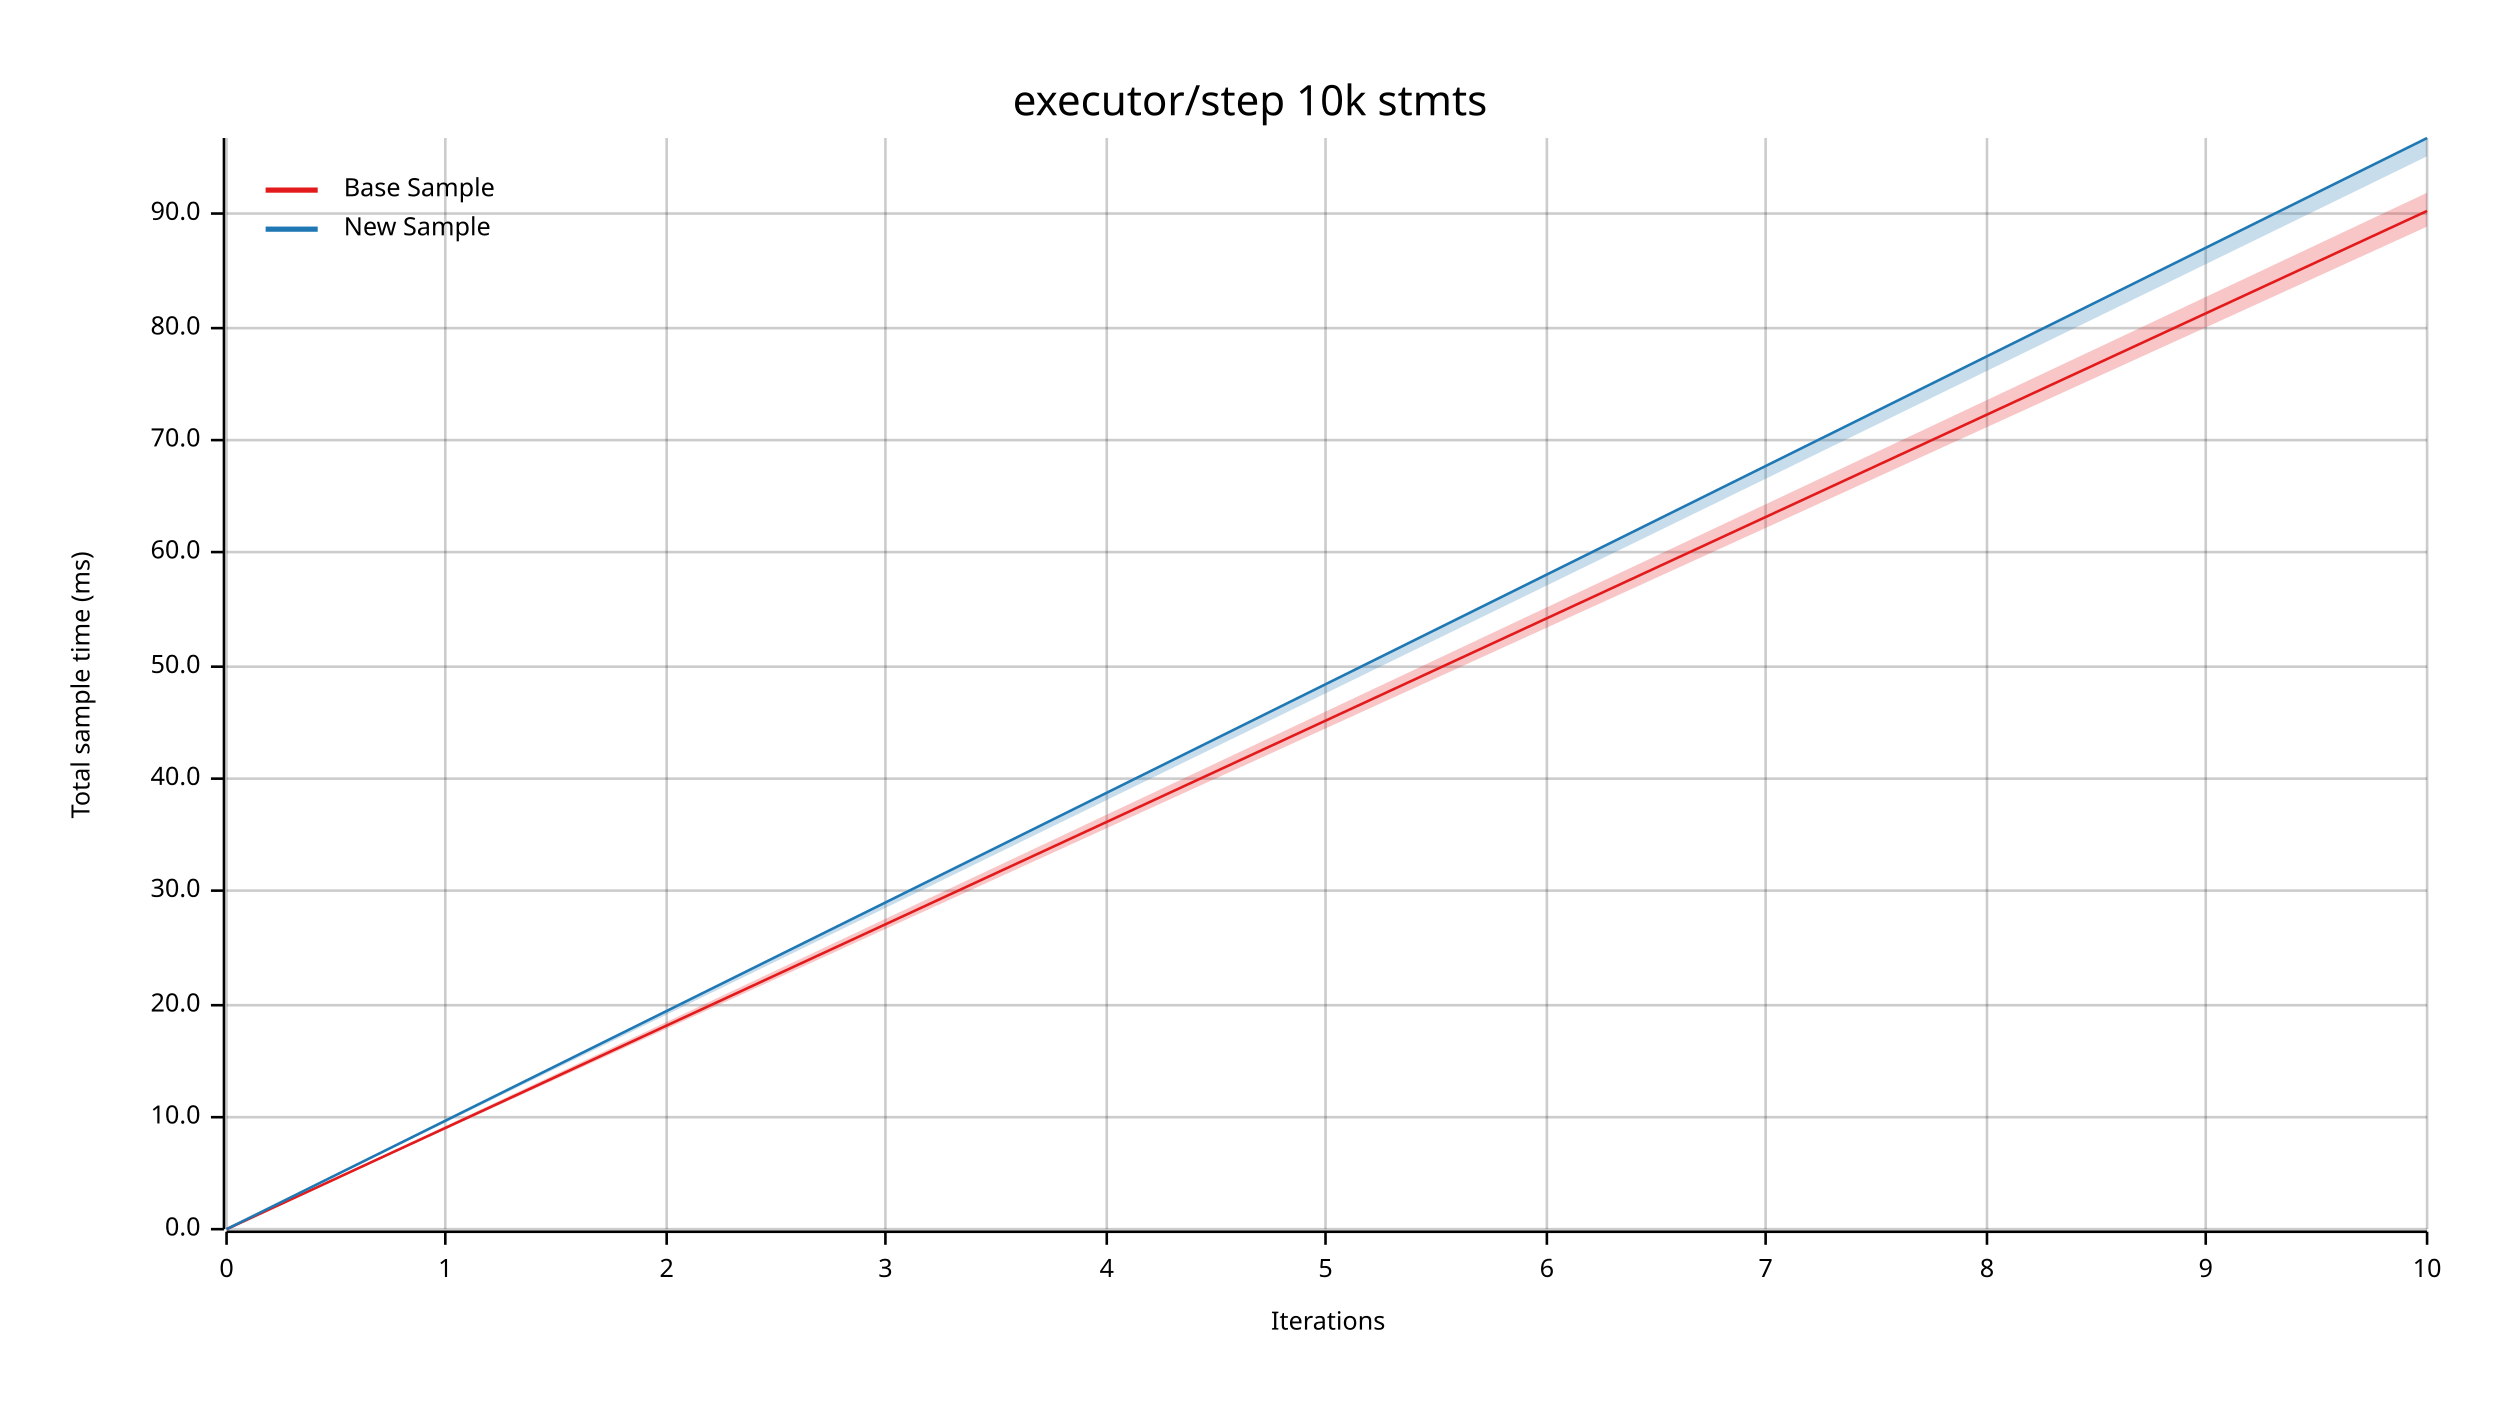
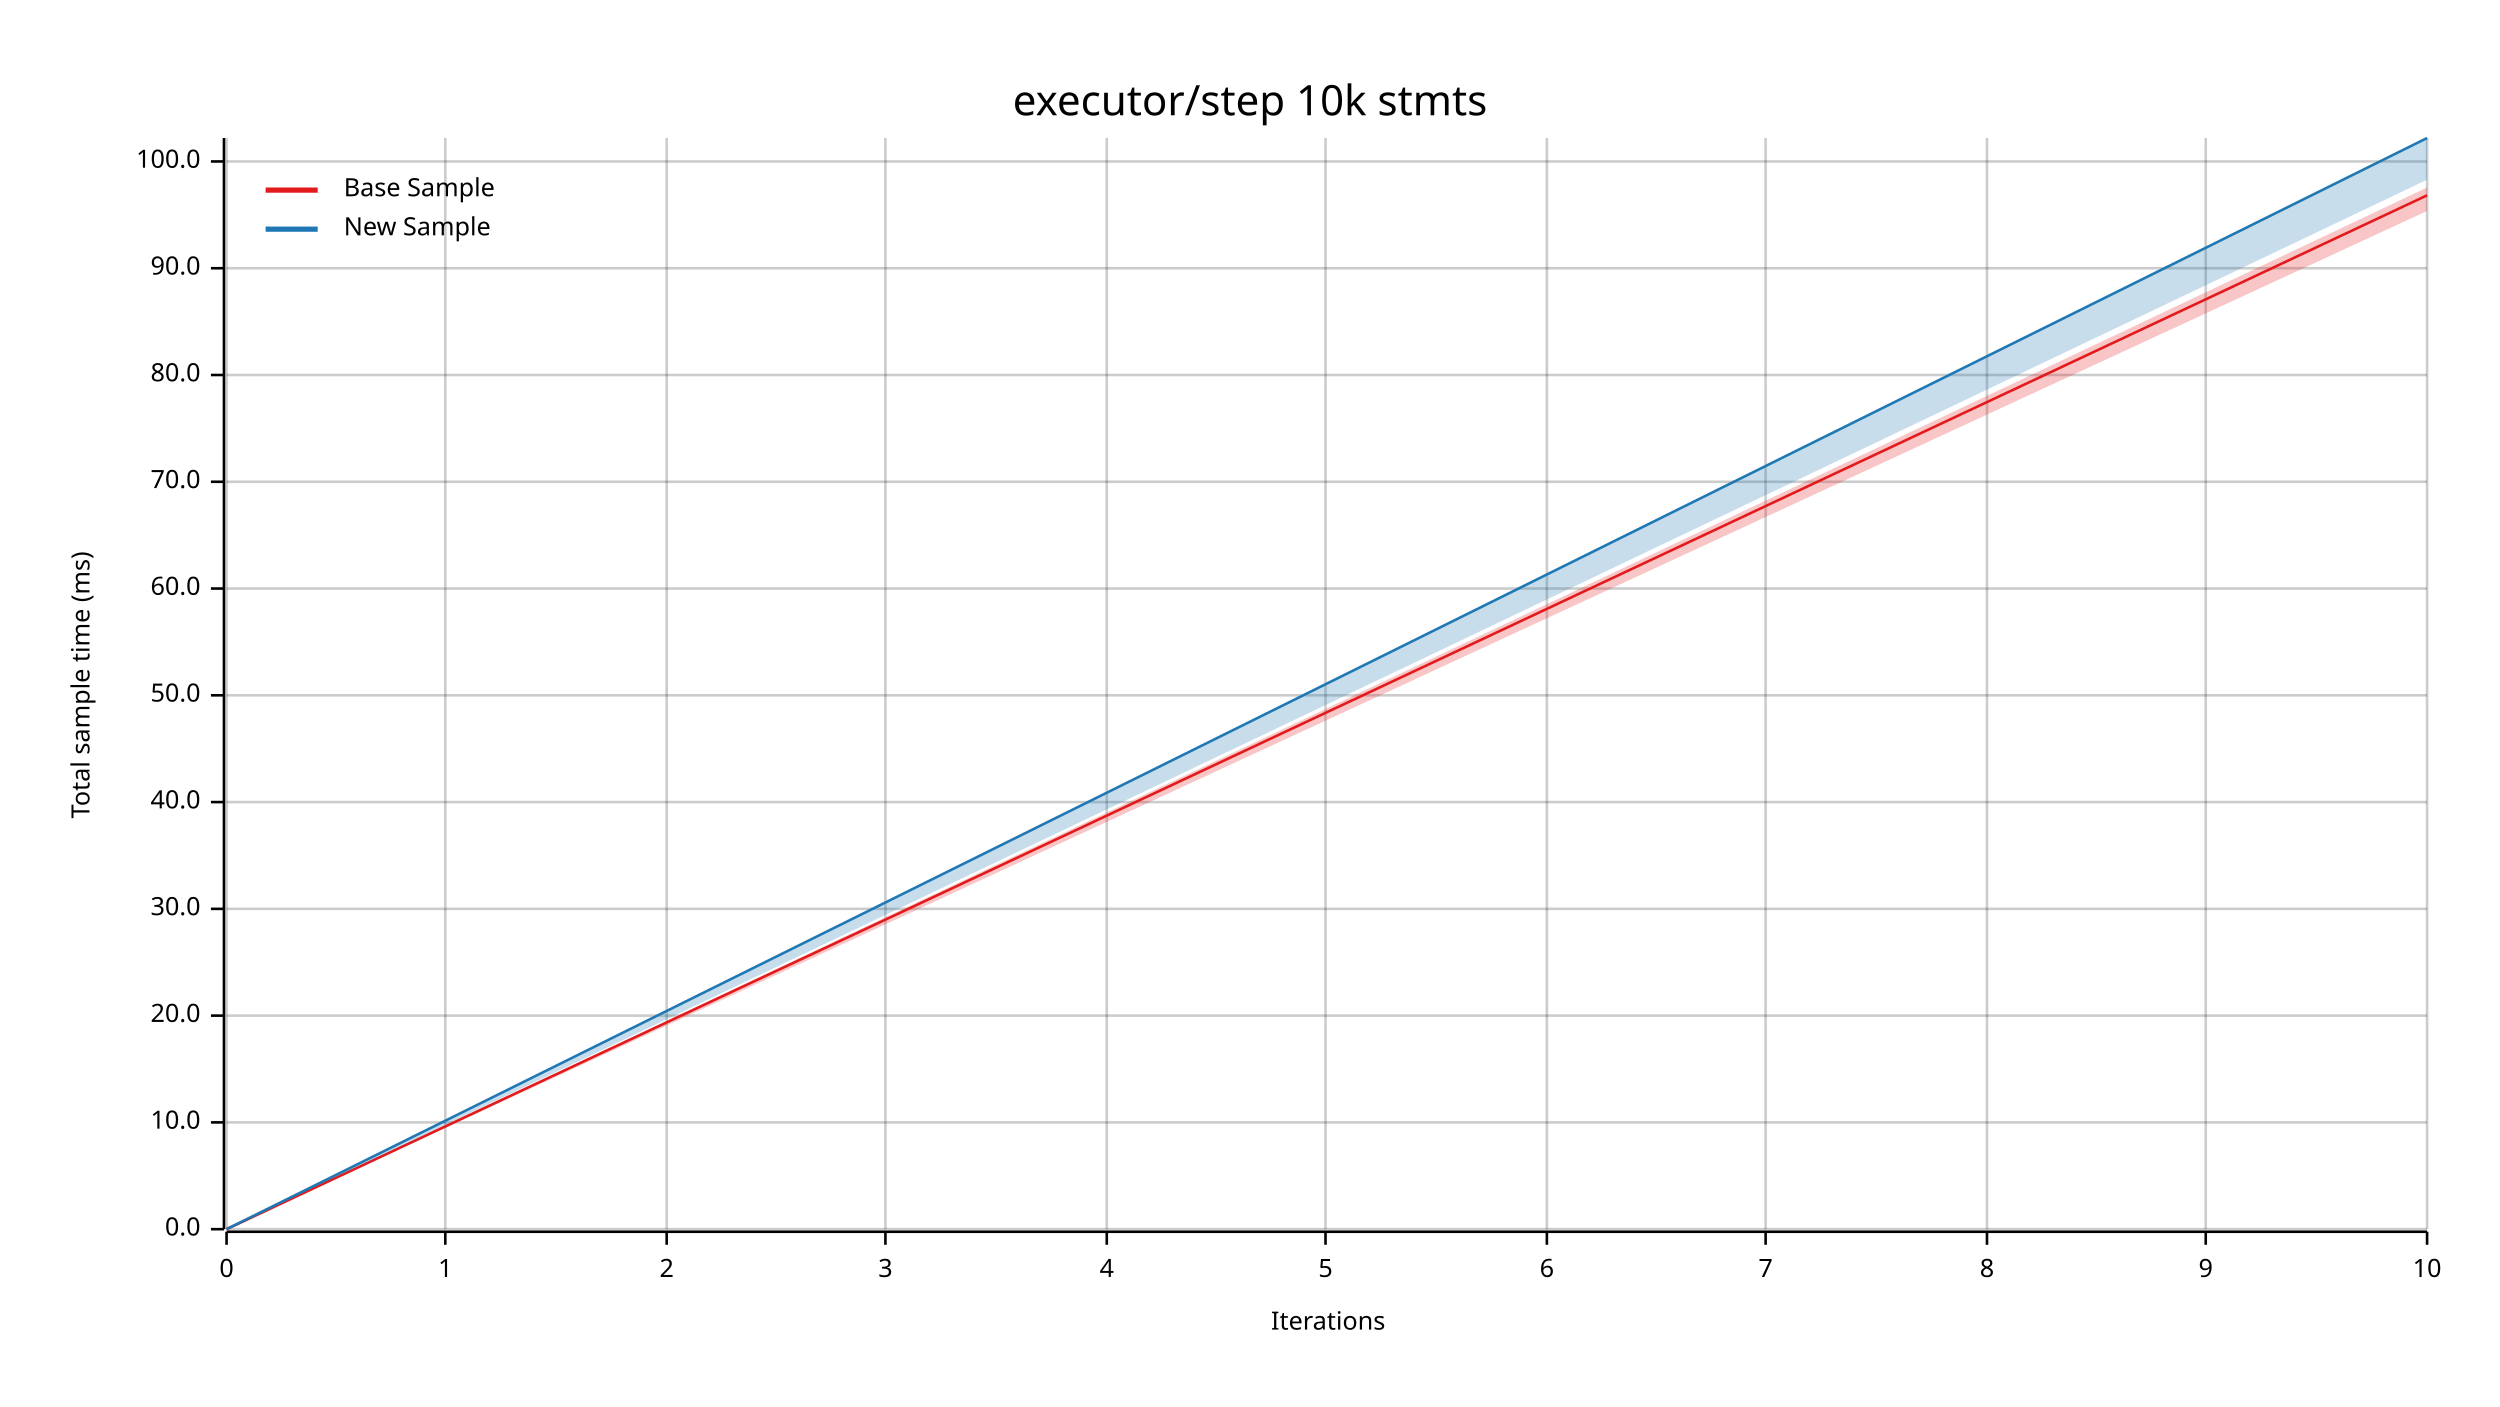
<svg xmlns="http://www.w3.org/2000/svg" width="960" height="540" viewBox="0 0 960 540">
  <text x="480" y="32" dy="0.76em" text-anchor="middle" font-family="sans-serif" font-size="16.129" opacity="1" fill="#000000">
executor/step 10k stmts
</text>
  <text x="27" y="263" dy="0.76em" text-anchor="middle" font-family="sans-serif" font-size="9.677" opacity="1" fill="#000000" transform="rotate(270, 27, 263)">
Total sample time (ms)
</text>
  <text x="510" y="513" dy="-0.5ex" text-anchor="middle" font-family="sans-serif" font-size="9.677" opacity="1" fill="#000000">
Iterations
</text>
  <line opacity="0.2" stroke="#000000" stroke-width="1" x1="87" y1="472" x2="87" y2="53" />
  <line opacity="0.2" stroke="#000000" stroke-width="1" x1="171" y1="472" x2="171" y2="53" />
  <line opacity="0.2" stroke="#000000" stroke-width="1" x1="256" y1="472" x2="256" y2="53" />
  <line opacity="0.2" stroke="#000000" stroke-width="1" x1="340" y1="472" x2="340" y2="53" />
  <line opacity="0.2" stroke="#000000" stroke-width="1" x1="425" y1="472" x2="425" y2="53" />
  <line opacity="0.2" stroke="#000000" stroke-width="1" x1="509" y1="472" x2="509" y2="53" />
  <line opacity="0.2" stroke="#000000" stroke-width="1" x1="594" y1="472" x2="594" y2="53" />
  <line opacity="0.2" stroke="#000000" stroke-width="1" x1="678" y1="472" x2="678" y2="53" />
  <line opacity="0.2" stroke="#000000" stroke-width="1" x1="763" y1="472" x2="763" y2="53" />
  <line opacity="0.2" stroke="#000000" stroke-width="1" x1="847" y1="472" x2="847" y2="53" />
  <line opacity="0.2" stroke="#000000" stroke-width="1" x1="932" y1="472" x2="932" y2="53" />
  <line opacity="0.2" stroke="#000000" stroke-width="1" x1="87" y1="472" x2="932" y2="472" />
-   <line opacity="0.2" stroke="#000000" stroke-width="1" x1="87" y1="429" x2="932" y2="429" />
-   <line opacity="0.2" stroke="#000000" stroke-width="1" x1="87" y1="386" x2="932" y2="386" />
-   <line opacity="0.2" stroke="#000000" stroke-width="1" x1="87" y1="342" x2="932" y2="342" />
-   <line opacity="0.2" stroke="#000000" stroke-width="1" x1="87" y1="299" x2="932" y2="299" />
-   <line opacity="0.2" stroke="#000000" stroke-width="1" x1="87" y1="256" x2="932" y2="256" />
-   <line opacity="0.2" stroke="#000000" stroke-width="1" x1="87" y1="212" x2="932" y2="212" />
-   <line opacity="0.2" stroke="#000000" stroke-width="1" x1="87" y1="169" x2="932" y2="169" />
-   <line opacity="0.2" stroke="#000000" stroke-width="1" x1="87" y1="126" x2="932" y2="126" />
-   <line opacity="0.2" stroke="#000000" stroke-width="1" x1="87" y1="82" x2="932" y2="82" />
+   <line opacity="0.2" stroke="#000000" stroke-width="1" x1="87" y1="431" x2="932" y2="431" />
+   <line opacity="0.2" stroke="#000000" stroke-width="1" x1="87" y1="390" x2="932" y2="390" />
+   <line opacity="0.2" stroke="#000000" stroke-width="1" x1="87" y1="349" x2="932" y2="349" />
+   <line opacity="0.2" stroke="#000000" stroke-width="1" x1="87" y1="308" x2="932" y2="308" />
+   <line opacity="0.2" stroke="#000000" stroke-width="1" x1="87" y1="267" x2="932" y2="267" />
+   <line opacity="0.2" stroke="#000000" stroke-width="1" x1="87" y1="226" x2="932" y2="226" />
+   <line opacity="0.2" stroke="#000000" stroke-width="1" x1="87" y1="185" x2="932" y2="185" />
+   <line opacity="0.2" stroke="#000000" stroke-width="1" x1="87" y1="144" x2="932" y2="144" />
+   <line opacity="0.2" stroke="#000000" stroke-width="1" x1="87" y1="103" x2="932" y2="103" />
+   <line opacity="0.2" stroke="#000000" stroke-width="1" x1="87" y1="62" x2="932" y2="62" />
  <polyline fill="none" opacity="1" stroke="#000000" stroke-width="1" points="86,53 86,472 " />
  <text x="77" y="472" dy="0.5ex" text-anchor="end" font-family="sans-serif" font-size="9.677" opacity="1" fill="#000000">
0.0
</text>
  <polyline fill="none" opacity="1" stroke="#000000" stroke-width="1" points="81,472 86,472 " />
-   <text x="77" y="429" dy="0.5ex" text-anchor="end" font-family="sans-serif" font-size="9.677" opacity="1" fill="#000000">
+   <text x="77" y="431" dy="0.5ex" text-anchor="end" font-family="sans-serif" font-size="9.677" opacity="1" fill="#000000">
10.0
</text>
-   <polyline fill="none" opacity="1" stroke="#000000" stroke-width="1" points="81,429 86,429 " />
-   <text x="77" y="386" dy="0.5ex" text-anchor="end" font-family="sans-serif" font-size="9.677" opacity="1" fill="#000000">
+   <polyline fill="none" opacity="1" stroke="#000000" stroke-width="1" points="81,431 86,431 " />
+   <text x="77" y="390" dy="0.5ex" text-anchor="end" font-family="sans-serif" font-size="9.677" opacity="1" fill="#000000">
20.0
</text>
-   <polyline fill="none" opacity="1" stroke="#000000" stroke-width="1" points="81,386 86,386 " />
-   <text x="77" y="342" dy="0.5ex" text-anchor="end" font-family="sans-serif" font-size="9.677" opacity="1" fill="#000000">
+   <polyline fill="none" opacity="1" stroke="#000000" stroke-width="1" points="81,390 86,390 " />
+   <text x="77" y="349" dy="0.5ex" text-anchor="end" font-family="sans-serif" font-size="9.677" opacity="1" fill="#000000">
30.0
</text>
-   <polyline fill="none" opacity="1" stroke="#000000" stroke-width="1" points="81,342 86,342 " />
-   <text x="77" y="299" dy="0.5ex" text-anchor="end" font-family="sans-serif" font-size="9.677" opacity="1" fill="#000000">
+   <polyline fill="none" opacity="1" stroke="#000000" stroke-width="1" points="81,349 86,349 " />
+   <text x="77" y="308" dy="0.5ex" text-anchor="end" font-family="sans-serif" font-size="9.677" opacity="1" fill="#000000">
40.0
</text>
-   <polyline fill="none" opacity="1" stroke="#000000" stroke-width="1" points="81,299 86,299 " />
-   <text x="77" y="256" dy="0.5ex" text-anchor="end" font-family="sans-serif" font-size="9.677" opacity="1" fill="#000000">
+   <polyline fill="none" opacity="1" stroke="#000000" stroke-width="1" points="81,308 86,308 " />
+   <text x="77" y="267" dy="0.5ex" text-anchor="end" font-family="sans-serif" font-size="9.677" opacity="1" fill="#000000">
50.0
</text>
-   <polyline fill="none" opacity="1" stroke="#000000" stroke-width="1" points="81,256 86,256 " />
-   <text x="77" y="212" dy="0.5ex" text-anchor="end" font-family="sans-serif" font-size="9.677" opacity="1" fill="#000000">
+   <polyline fill="none" opacity="1" stroke="#000000" stroke-width="1" points="81,267 86,267 " />
+   <text x="77" y="226" dy="0.5ex" text-anchor="end" font-family="sans-serif" font-size="9.677" opacity="1" fill="#000000">
60.0
</text>
-   <polyline fill="none" opacity="1" stroke="#000000" stroke-width="1" points="81,212 86,212 " />
-   <text x="77" y="169" dy="0.5ex" text-anchor="end" font-family="sans-serif" font-size="9.677" opacity="1" fill="#000000">
+   <polyline fill="none" opacity="1" stroke="#000000" stroke-width="1" points="81,226 86,226 " />
+   <text x="77" y="185" dy="0.5ex" text-anchor="end" font-family="sans-serif" font-size="9.677" opacity="1" fill="#000000">
70.0
</text>
-   <polyline fill="none" opacity="1" stroke="#000000" stroke-width="1" points="81,169 86,169 " />
-   <text x="77" y="126" dy="0.5ex" text-anchor="end" font-family="sans-serif" font-size="9.677" opacity="1" fill="#000000">
+   <polyline fill="none" opacity="1" stroke="#000000" stroke-width="1" points="81,185 86,185 " />
+   <text x="77" y="144" dy="0.5ex" text-anchor="end" font-family="sans-serif" font-size="9.677" opacity="1" fill="#000000">
80.0
</text>
-   <polyline fill="none" opacity="1" stroke="#000000" stroke-width="1" points="81,126 86,126 " />
-   <text x="77" y="82" dy="0.5ex" text-anchor="end" font-family="sans-serif" font-size="9.677" opacity="1" fill="#000000">
+   <polyline fill="none" opacity="1" stroke="#000000" stroke-width="1" points="81,144 86,144 " />
+   <text x="77" y="103" dy="0.5ex" text-anchor="end" font-family="sans-serif" font-size="9.677" opacity="1" fill="#000000">
90.0
</text>
-   <polyline fill="none" opacity="1" stroke="#000000" stroke-width="1" points="81,82 86,82 " />
+   <polyline fill="none" opacity="1" stroke="#000000" stroke-width="1" points="81,103 86,103 " />
+   <text x="77" y="62" dy="0.5ex" text-anchor="end" font-family="sans-serif" font-size="9.677" opacity="1" fill="#000000">
+ 100.0
+ </text>
+   <polyline fill="none" opacity="1" stroke="#000000" stroke-width="1" points="81,62 86,62 " />
  <polyline fill="none" opacity="1" stroke="#000000" stroke-width="1" points="87,473 932,473 " />
  <text x="87" y="483" dy="0.76em" text-anchor="middle" font-family="sans-serif" font-size="9.677" opacity="1" fill="#000000">
0
</text>
  <polyline fill="none" opacity="1" stroke="#000000" stroke-width="1" points="87,473 87,478 " />
  <text x="171" y="483" dy="0.76em" text-anchor="middle" font-family="sans-serif" font-size="9.677" opacity="1" fill="#000000">
1
</text>
  <polyline fill="none" opacity="1" stroke="#000000" stroke-width="1" points="171,473 171,478 " />
  <text x="256" y="483" dy="0.76em" text-anchor="middle" font-family="sans-serif" font-size="9.677" opacity="1" fill="#000000">
2
</text>
  <polyline fill="none" opacity="1" stroke="#000000" stroke-width="1" points="256,473 256,478 " />
  <text x="340" y="483" dy="0.76em" text-anchor="middle" font-family="sans-serif" font-size="9.677" opacity="1" fill="#000000">
3
</text>
  <polyline fill="none" opacity="1" stroke="#000000" stroke-width="1" points="340,473 340,478 " />
  <text x="425" y="483" dy="0.76em" text-anchor="middle" font-family="sans-serif" font-size="9.677" opacity="1" fill="#000000">
4
</text>
  <polyline fill="none" opacity="1" stroke="#000000" stroke-width="1" points="425,473 425,478 " />
  <text x="509" y="483" dy="0.76em" text-anchor="middle" font-family="sans-serif" font-size="9.677" opacity="1" fill="#000000">
5
</text>
  <polyline fill="none" opacity="1" stroke="#000000" stroke-width="1" points="509,473 509,478 " />
  <text x="594" y="483" dy="0.76em" text-anchor="middle" font-family="sans-serif" font-size="9.677" opacity="1" fill="#000000">
6
</text>
  <polyline fill="none" opacity="1" stroke="#000000" stroke-width="1" points="594,473 594,478 " />
  <text x="678" y="483" dy="0.76em" text-anchor="middle" font-family="sans-serif" font-size="9.677" opacity="1" fill="#000000">
7
</text>
  <polyline fill="none" opacity="1" stroke="#000000" stroke-width="1" points="678,473 678,478 " />
  <text x="763" y="483" dy="0.76em" text-anchor="middle" font-family="sans-serif" font-size="9.677" opacity="1" fill="#000000">
8
</text>
  <polyline fill="none" opacity="1" stroke="#000000" stroke-width="1" points="763,473 763,478 " />
  <text x="847" y="483" dy="0.76em" text-anchor="middle" font-family="sans-serif" font-size="9.677" opacity="1" fill="#000000">
9
</text>
  <polyline fill="none" opacity="1" stroke="#000000" stroke-width="1" points="847,473 847,478 " />
  <text x="932" y="483" dy="0.76em" text-anchor="middle" font-family="sans-serif" font-size="9.677" opacity="1" fill="#000000">
10
</text>
  <polyline fill="none" opacity="1" stroke="#000000" stroke-width="1" points="932,473 932,478 " />
-   <polyline fill="none" opacity="1" stroke="#E31A1C" stroke-width="1" points="87,472 932,81 " />
-   <polygon opacity="0.25" fill="#E31A1C" points="87,472 932,87 932,74 " />
+   <polyline fill="none" opacity="1" stroke="#E31A1C" stroke-width="1" points="87,472 932,75 " />
+   <polygon opacity="0.25" fill="#E31A1C" points="87,472 932,81 932,72 " />
  <polyline fill="none" opacity="1" stroke="#1F78B4" stroke-width="1" points="87,472 932,53 " />
-   <polygon opacity="0.25" fill="#1F78B4" points="87,472 932,60 932,53 " />
+   <polygon opacity="0.25" fill="#1F78B4" points="87,472 932,69 932,53 " />
  <text x="132" y="68" dy="0.76em" text-anchor="start" font-family="sans-serif" font-size="9.677" opacity="1" fill="#000000">
Base Sample
</text>
  <text x="132" y="83" dy="0.76em" text-anchor="start" font-family="sans-serif" font-size="9.677" opacity="1" fill="#000000">
New Sample
</text>
  <polyline fill="none" opacity="1" stroke="#E31A1C" stroke-width="2" points="102,73 122,73 " />
  <polyline fill="none" opacity="1" stroke="#1F78B4" stroke-width="2" points="102,88 122,88 " />
</svg>
